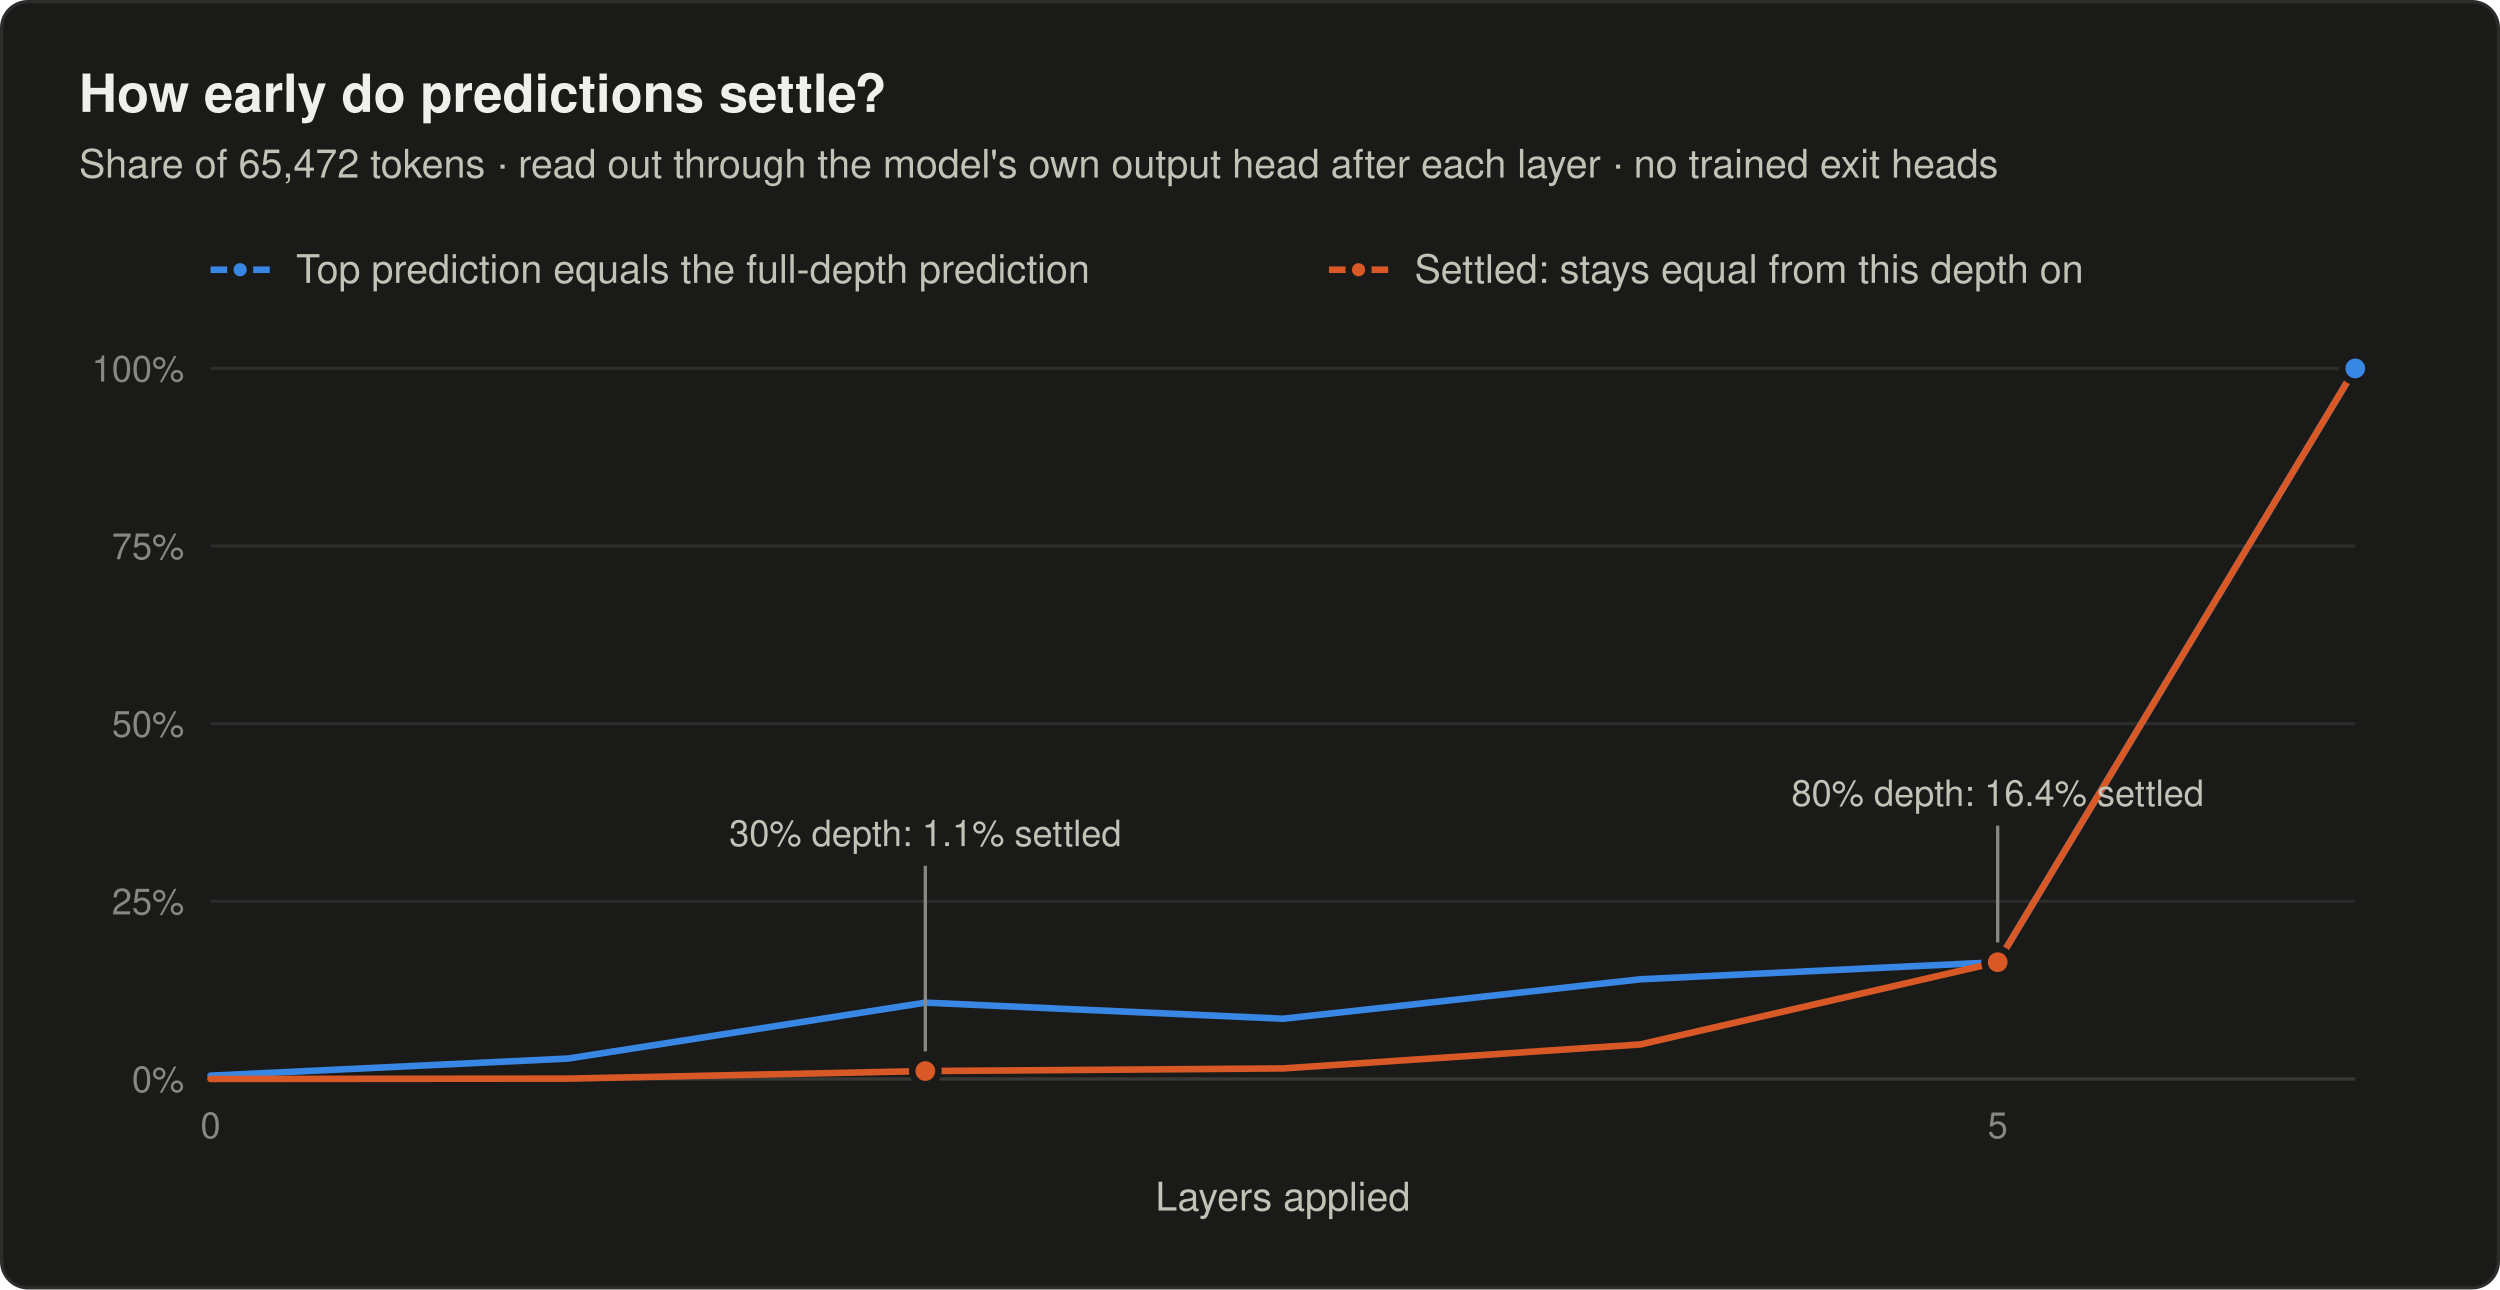
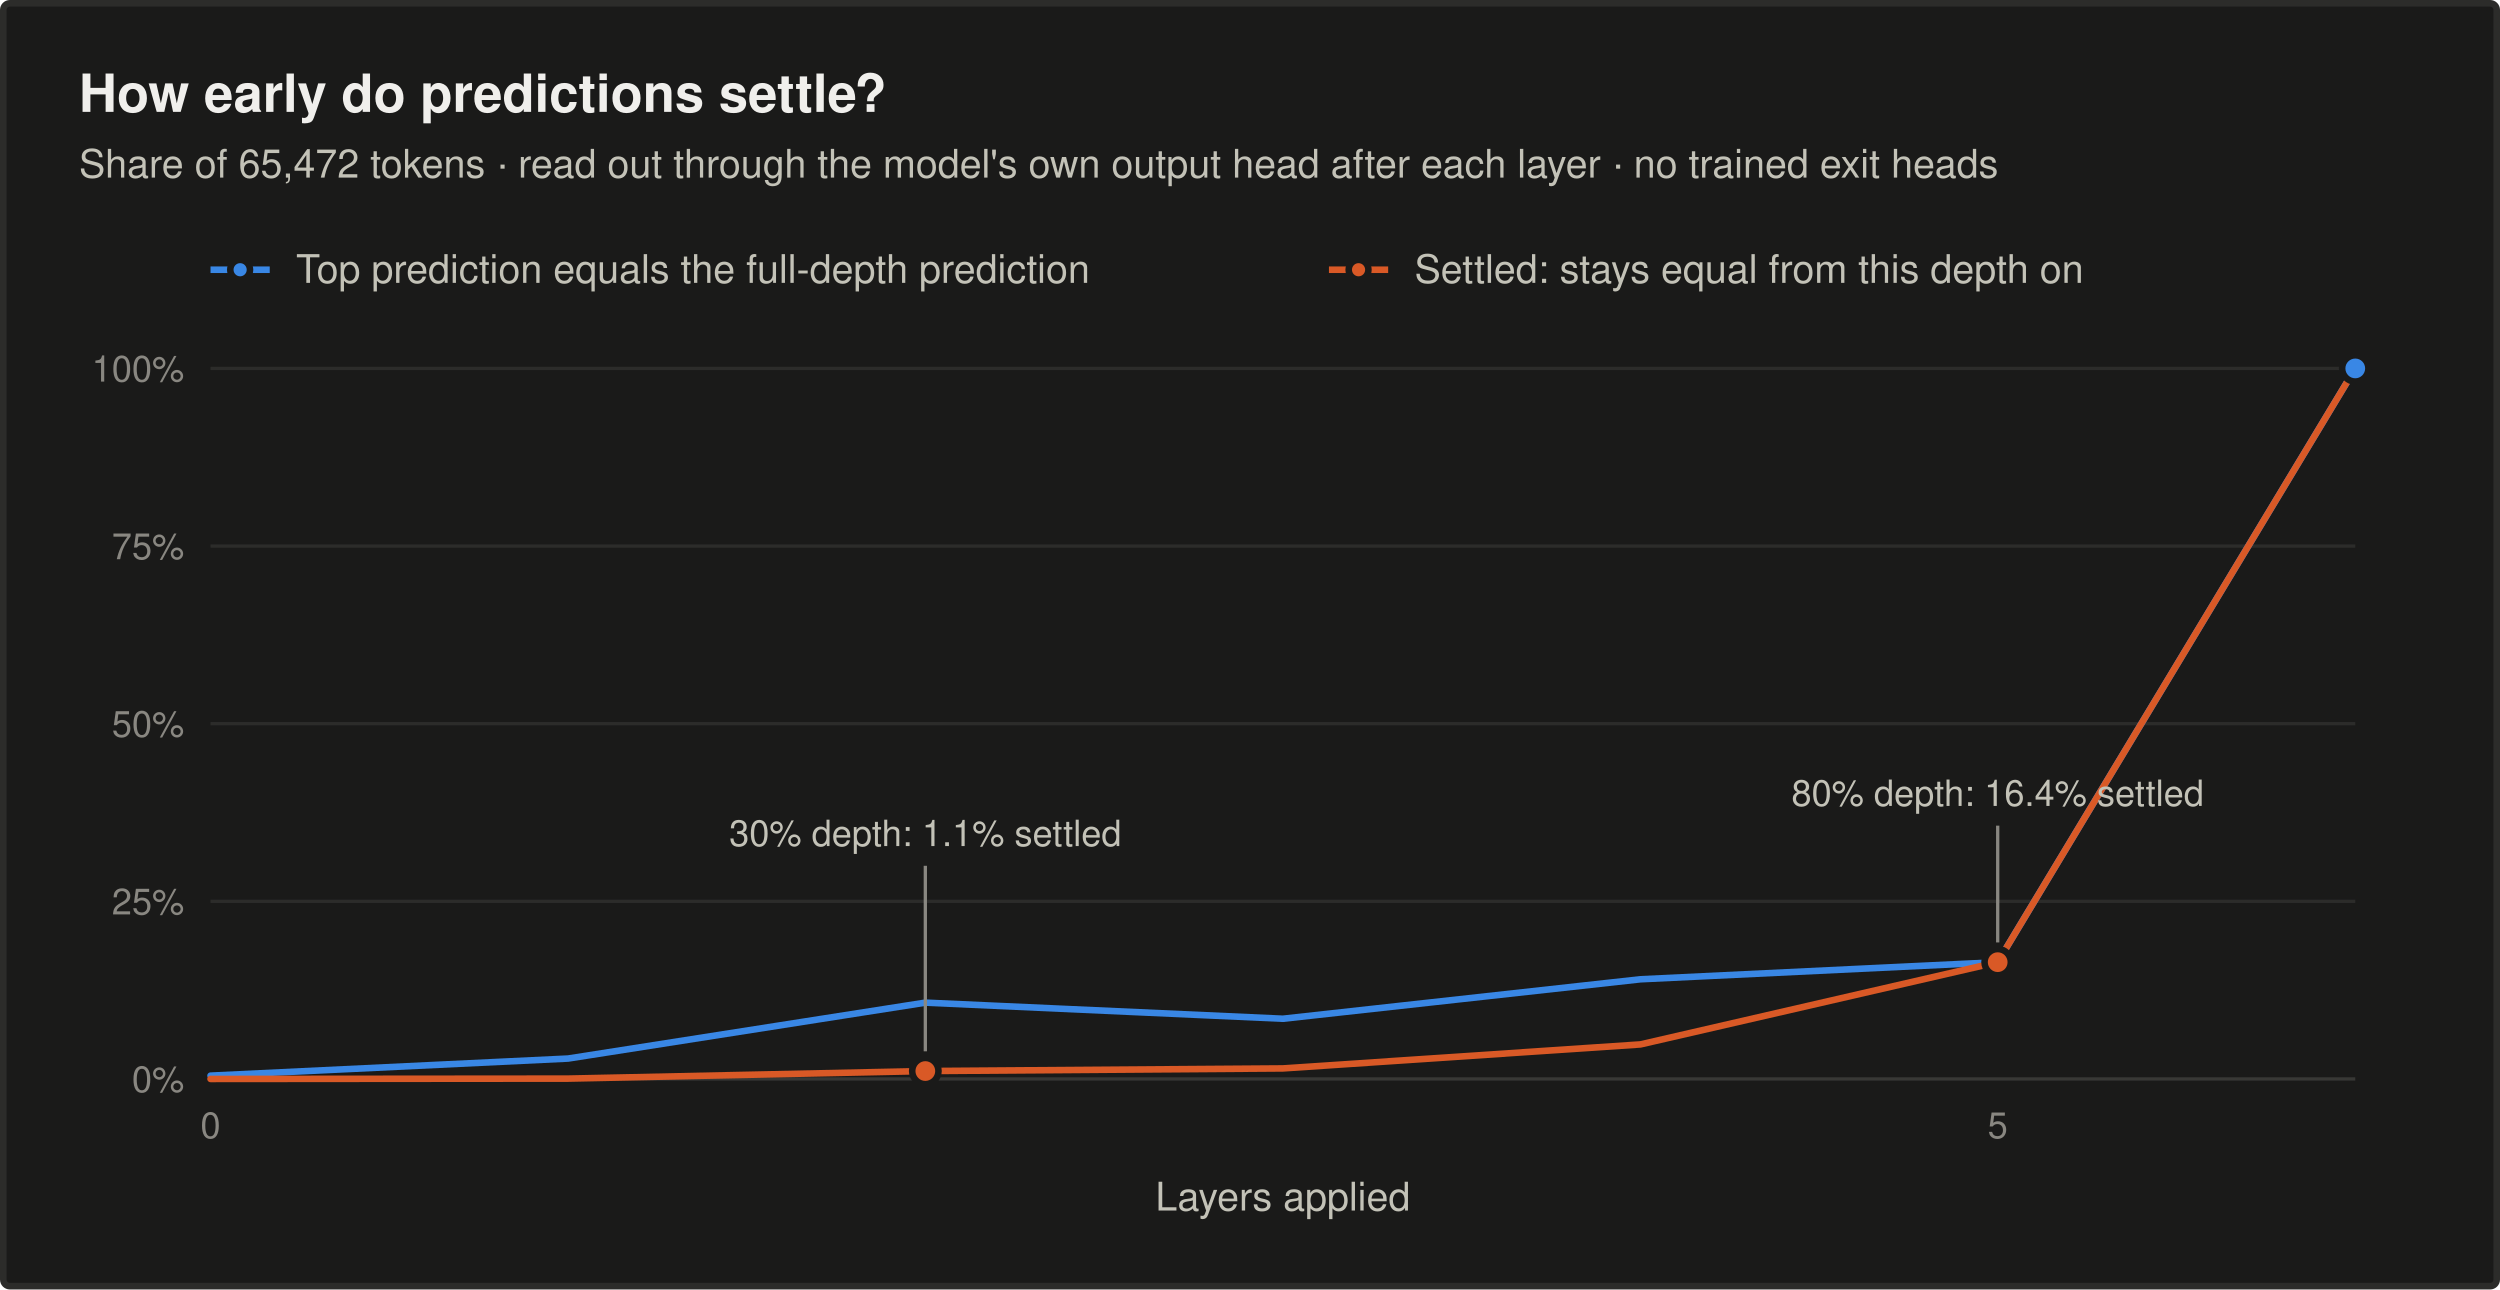
<svg xmlns="http://www.w3.org/2000/svg" viewBox="0 0 760 392" width="760" height="392" role="img" font-family="system-ui, -apple-system, &quot;Segoe UI&quot;, Helvetica, Arial, sans-serif">
-   <rect x="0.5" y="0.5" width="759" height="391" rx="8" fill="#1a1a19" stroke="#2c2c2a" />
+   <rect x="1" y="1" width="758" height="390" rx="2" stroke-width="2" fill="#1a1a19" stroke="#2c2c2a" />
  <text x="24.0" y="34.0" font-size="16" font-weight="600" fill="#f0efec" text-anchor="start">How early do predictions settle?</text>
  <text x="24.0" y="54.0" font-size="12" font-weight="400" fill="#c3c2b7" text-anchor="start">Share of 65,472 tokens · read out through the model's own output head after each layer · no trained exit heads</text>
  <line x1="64.0" y1="82.0" x2="82.0" y2="82.0" stroke="#3987e5" stroke-width="2" />
  <circle cx="73.0" cy="82.0" r="3" fill="#3987e5" stroke="#1a1a19" stroke-width="2" />
  <text x="90.0" y="86.0" font-size="12" font-weight="400" fill="#c3c2b7" text-anchor="start">Top prediction equals the full-depth prediction</text>
  <line x1="404.0" y1="82.0" x2="422.0" y2="82.0" stroke="#d95926" stroke-width="2" />
  <circle cx="413.0" cy="82.0" r="3" fill="#d95926" stroke="#1a1a19" stroke-width="2" />
  <text x="430.0" y="86.0" font-size="12" font-weight="400" fill="#c3c2b7" text-anchor="start">Settled: stays equal from this depth on</text>
  <line x1="64.0" y1="328.0" x2="716.0" y2="328.0" stroke="#383835" stroke-width="1" />
  <text x="56.0" y="332.0" font-size="11" font-weight="400" fill="#898781" text-anchor="end">0%</text>
  <line x1="64.0" y1="274.0" x2="716.0" y2="274.0" stroke="#2c2c2a" stroke-width="1" />
  <text x="56.0" y="278.0" font-size="11" font-weight="400" fill="#898781" text-anchor="end">25%</text>
  <line x1="64.0" y1="220.0" x2="716.0" y2="220.0" stroke="#2c2c2a" stroke-width="1" />
  <text x="56.0" y="224.0" font-size="11" font-weight="400" fill="#898781" text-anchor="end">50%</text>
  <line x1="64.0" y1="166.0" x2="716.0" y2="166.0" stroke="#2c2c2a" stroke-width="1" />
  <text x="56.0" y="170.0" font-size="11" font-weight="400" fill="#898781" text-anchor="end">75%</text>
  <line x1="64.0" y1="112.0" x2="716.0" y2="112.0" stroke="#2c2c2a" stroke-width="1" />
  <text x="56.0" y="116.0" font-size="11" font-weight="400" fill="#898781" text-anchor="end">100%</text>
  <text x="64.0" y="346.0" font-size="11" font-weight="400" fill="#898781" text-anchor="middle">0</text>
  <text x="607.3" y="346.0" font-size="11" font-weight="400" fill="#898781" text-anchor="middle">5</text>
  <text x="390.0" y="368.0" font-size="12" font-weight="400" fill="#c3c2b7" text-anchor="middle">Layers applied</text>
  <polyline points="64.0,327.0 172.7,321.8 281.3,304.8 390.0,309.7 498.7,297.7 607.3,292.5 716.0,112.0" fill="none" stroke="#3987e5" stroke-width="2" stroke-linejoin="round" stroke-linecap="round" />
  <polyline points="64.0,328.0 172.7,327.9 281.3,325.6 390.0,324.8 498.7,317.5 607.3,292.5 716.0,112.0" fill="none" stroke="#d95926" stroke-width="2" stroke-linejoin="round" stroke-linecap="round" />
  <line x1="281.3" y1="263.2" x2="281.3" y2="319.6" stroke="#898781" stroke-width="1" />
  <circle cx="281.3" cy="325.6" r="4" fill="#d95926" stroke="#1a1a19" stroke-width="2" />
  <text x="281.3" y="257.2" font-size="11" font-weight="400" fill="#c3c2b7" text-anchor="middle">30% depth: 1.1% settled</text>
  <line x1="607.3" y1="251.0" x2="607.3" y2="286.5" stroke="#898781" stroke-width="1" />
  <circle cx="607.3" cy="292.5" r="4" fill="#d95926" stroke="#1a1a19" stroke-width="2" />
  <text x="607.3" y="245.0" font-size="11" font-weight="400" fill="#c3c2b7" text-anchor="middle">80% depth: 16.4% settled</text>
  <circle cx="716.0" cy="112.0" r="4" fill="#3987e5" stroke="#1a1a19" stroke-width="2" />
</svg>
